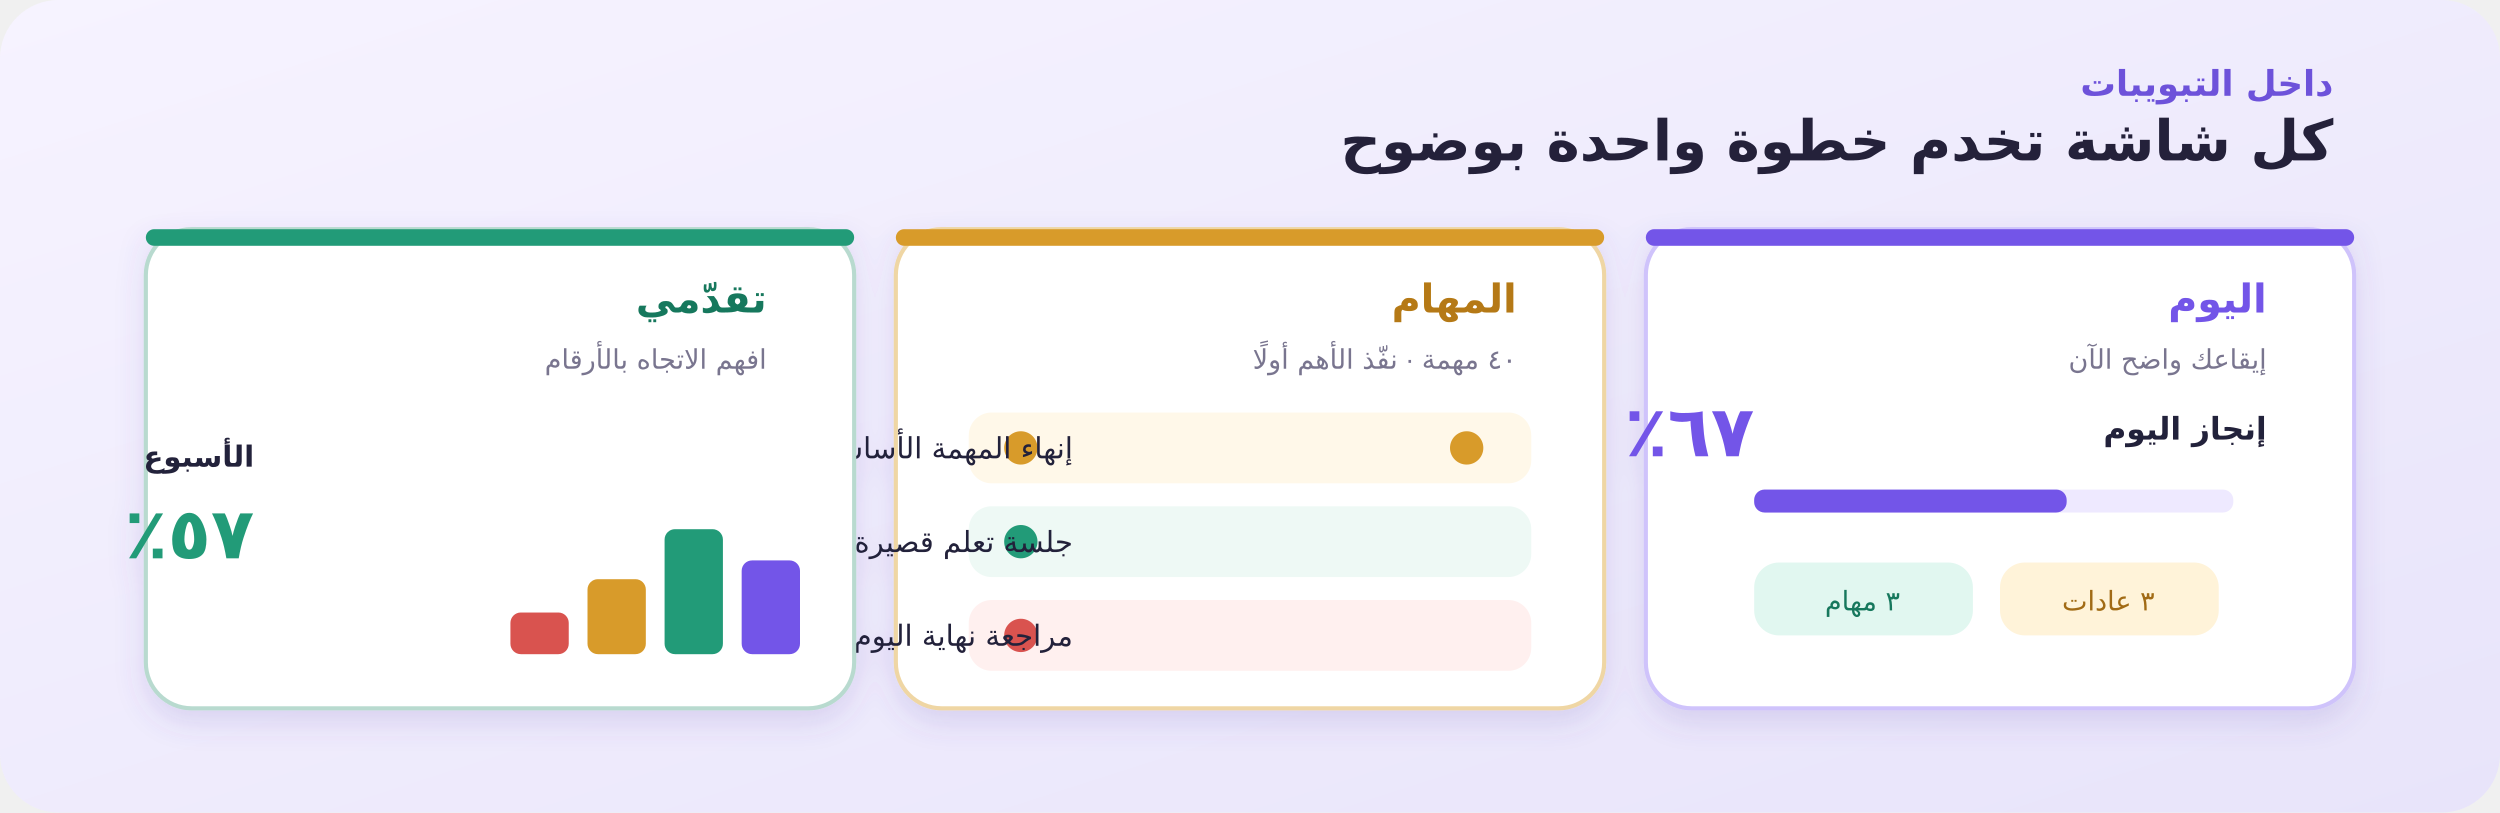
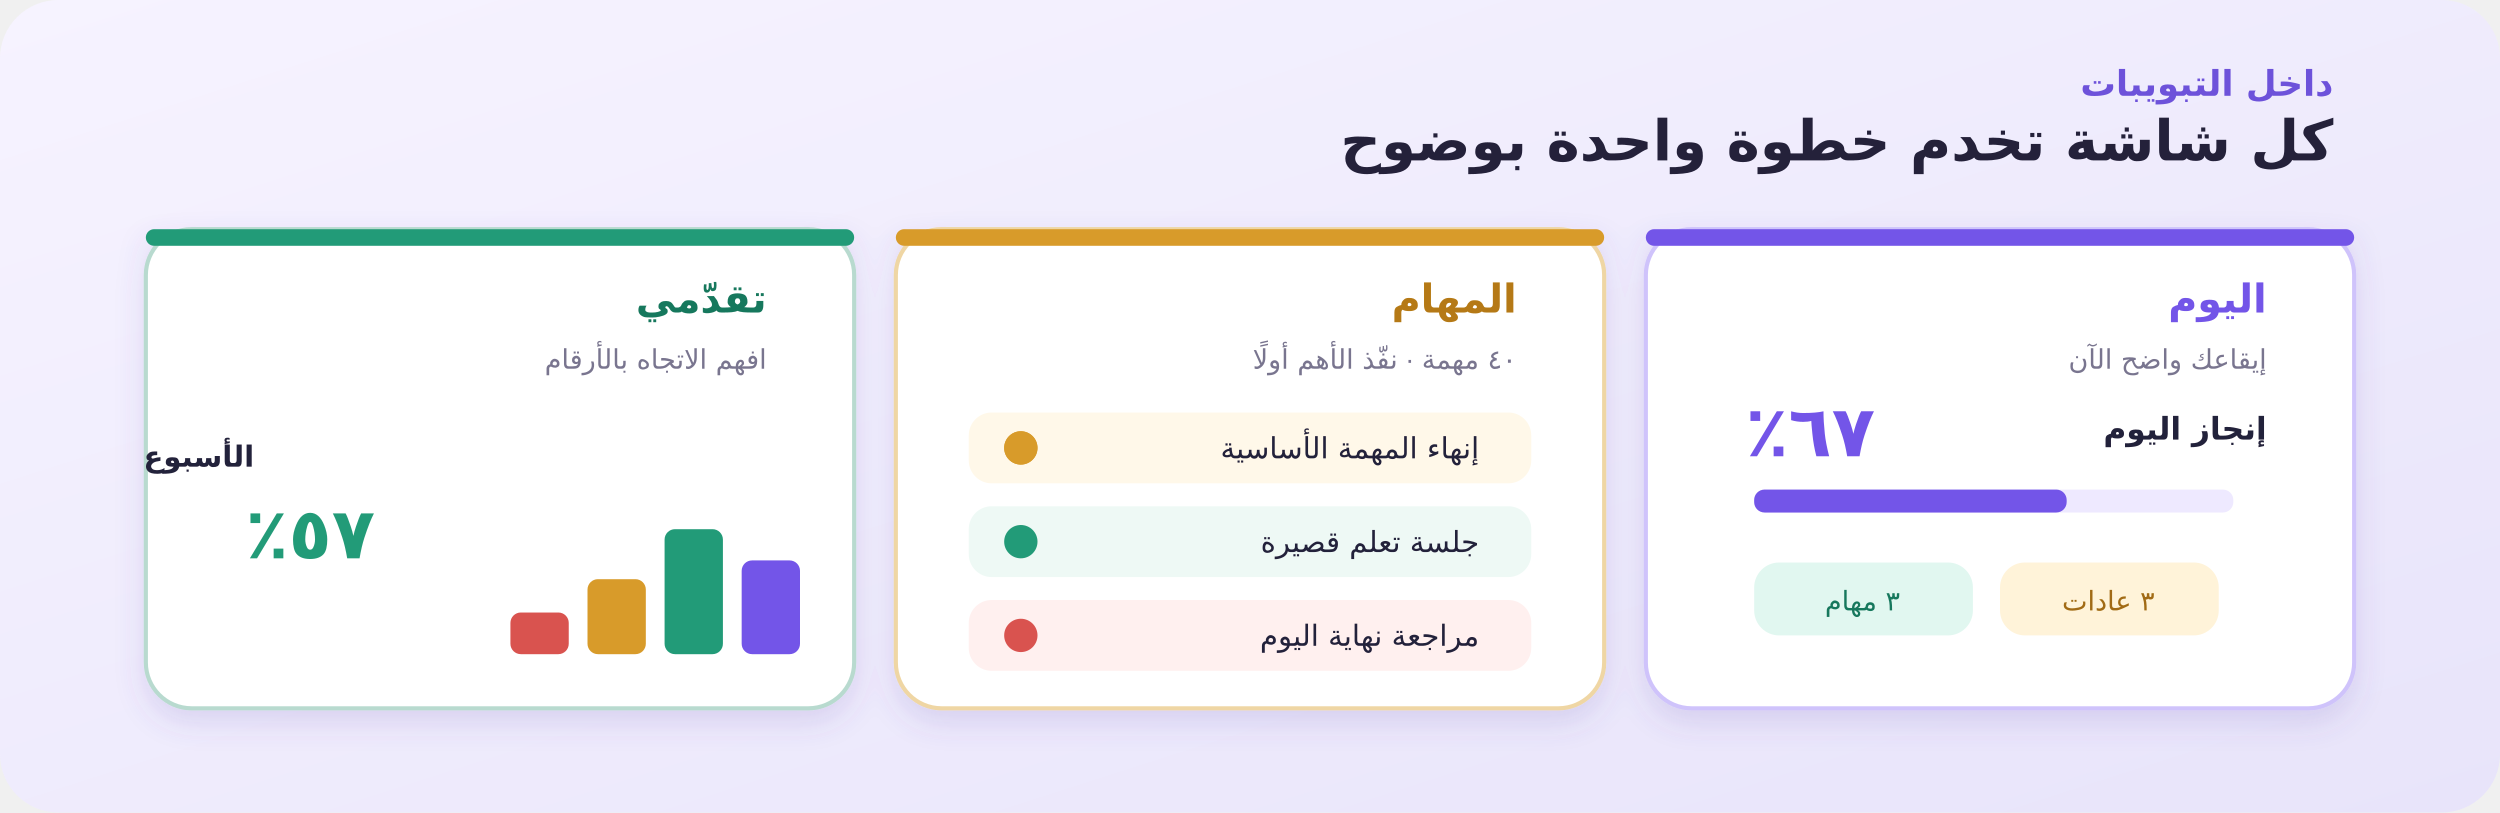
<svg xmlns="http://www.w3.org/2000/svg" viewBox="0 0 1200 390" role="img" aria-labelledby="title description">
  <defs>
    <linearGradient id="background" x1="0" y1="0" x2="1" y2="1">
      <stop stop-color="#f6f3ff" />
      <stop offset="1" stop-color="#e8e4fa" />
    </linearGradient>
    <filter id="shadow">
      <feDropShadow dx="0" dy="6" stdDeviation="7" flood-color="#6552b2" flood-opacity=".16" />
    </filter>
  </defs>
  <rect width="1200" height="390" rx="28" fill="url(#background)" />
  <g font-family="Tahoma,Arial,sans-serif" direction="rtl">
    <text x="1120" y="46" text-anchor="start" fill="#6d52da" font-size="17" font-weight="700">داخل التبويبات</text>
    <text x="1120" y="77" text-anchor="start" fill="#24213a" font-size="27" font-weight="800">كل شاشة تخدم خطوة واحدة بوضوح</text>
    <g filter="url(#shadow)">
      <g>
        <rect x="790" y="110" width="340" height="230" rx="22" fill="#fff" stroke="#cfc3fb" stroke-width="2" />
        <rect x="790" y="110" width="340" height="8" rx="4" fill="#7354e8" />
        <text x="1088" y="150" text-anchor="start" fill="#7354e8" font-size="19" font-weight="800">اليوم</text>
        <text x="1088" y="177" text-anchor="start" fill="#79758f" font-size="13">إيقاعك واضح الآن</text>
-         <text x="842" y="219" fill="#7354e8" font-size="34" font-weight="800">٦٧٪<animate attributeName="opacity" values=".5;1;.5" dur="2.4s" repeatCount="indefinite" />
+         <text x="900" y="219" fill="#7354e8" font-size="34" font-weight="800">٦٧٪<animate attributeName="opacity" values=".5;1;.5" dur="2.4s" repeatCount="indefinite" />
        </text>
        <text x="1088" y="211" text-anchor="start" fill="#24213a" font-size="15" font-weight="700">إنجاز اليوم</text>
        <rect x="842" y="235" width="230" height="11" rx="5" fill="#eee9ff" />
        <rect x="842" y="235" width="150" height="11" rx="5" fill="#7354e8">
          <animate attributeName="width" values="110;185;110" dur="3s" repeatCount="indefinite" />
        </rect>
        <rect x="842" y="270" width="105" height="35" rx="12" fill="#e1f7f0" />
        <text x="894" y="293" text-anchor="middle" fill="#18785d" font-size="13">٣ مهام</text>
        <rect x="960" y="270" width="105" height="35" rx="12" fill="#fff3d9" />
        <text x="1012" y="293" text-anchor="middle" fill="#a16b12" font-size="13">٣ عادات</text>
      </g>
      <g>
        <rect x="430" y="110" width="340" height="230" rx="22" fill="#fff" stroke="#efd6a4" stroke-width="2" />
        <rect x="430" y="110" width="340" height="8" rx="4" fill="#d89b2b" />
        <text x="728" y="150" text-anchor="start" fill="#b57913" font-size="19" font-weight="800">المهام</text>
        <text x="728" y="177" text-anchor="start" fill="#79758f" font-size="13">٤٠ مهمة · نفّذ الأهم أولًا</text>
        <g font-size="14">
          <rect x="465" y="198" width="270" height="34" rx="11" fill="#fff8e9" />
          <circle cx="490" cy="215" r="8" fill="#d89b2b" />
-           <text x="515" y="220" fill="#24213a">إنهاء المهمة الأساسية</text>
+           <text x="710" y="220" text-anchor="start" fill="#24213a">إنهاء المهمة الأساسية</text>
          <rect x="465" y="243" width="270" height="34" rx="11" fill="#eef9f5" />
          <circle cx="490" cy="260" r="8" fill="#249b78" />
-           <text x="515" y="265" fill="#24213a">جلسة تعلم قصيرة</text>
+           <text x="710" y="265" text-anchor="start" fill="#24213a">جلسة تعلم قصيرة</text>
          <rect x="465" y="288" width="270" height="34" rx="11" fill="#fff0ef" />
          <circle cx="490" cy="305" r="8" fill="#d9534f" />
-           <text x="515" y="310" fill="#24213a">مراجعة نهاية اليوم</text>
+           <text x="710" y="310" text-anchor="start" fill="#24213a">مراجعة نهاية اليوم</text>
        </g>
-         <circle cx="704" cy="215" r="8" fill="#d89b2b">
+         <circle cx="490" cy="215" r="8" fill="#d89b2b">
          <animate attributeName="opacity" values=".3;1;.3" dur="1.8s" repeatCount="indefinite" />
        </circle>
      </g>
      <g>
        <rect x="70" y="110" width="340" height="230" rx="22" fill="#fff" stroke="#b8dacf" stroke-width="2" />
        <rect x="70" y="110" width="340" height="8" rx="4" fill="#249b78" />
        <text x="368" y="150" text-anchor="start" fill="#18785d" font-size="19" font-weight="800">تقدّمي</text>
        <text x="368" y="177" text-anchor="start" fill="#79758f" font-size="13">افهم الاتجاه بالأرقام</text>
        <text x="122" y="224" fill="#24213a" font-size="14" font-weight="700">الأسبوع</text>
-         <text x="122" y="268" fill="#249b78" font-size="34" font-weight="800">٥٧٪<animate attributeName="opacity" values=".5;1;.5" dur="2.4s" begin=".4s" repeatCount="indefinite" />
+         <text x="180" y="268" fill="#249b78" font-size="34" font-weight="800">٥٧٪<animate attributeName="opacity" values=".5;1;.5" dur="2.4s" begin=".4s" repeatCount="indefinite" />
        </text>
        <g>
          <rect x="245" y="294" width="28" height="20" rx="5" fill="#d9534f">
            <animate attributeName="height" values="20;34;20" dur="2.5s" repeatCount="indefinite" />
          </rect>
          <rect x="282" y="278" width="28" height="36" rx="5" fill="#d89b2b">
            <animate attributeName="height" values="36;22;36" dur="2.5s" begin=".2s" repeatCount="indefinite" />
          </rect>
          <rect x="319" y="254" width="28" height="60" rx="5" fill="#249b78">
            <animate attributeName="height" values="60;72;60" dur="2.5s" begin=".4s" repeatCount="indefinite" />
          </rect>
          <rect x="356" y="269" width="28" height="45" rx="5" fill="#7354e8">
            <animate attributeName="height" values="45;30;45" dur="2.5s" begin=".6s" repeatCount="indefinite" />
          </rect>
        </g>
      </g>
    </g>
  </g>
</svg>
